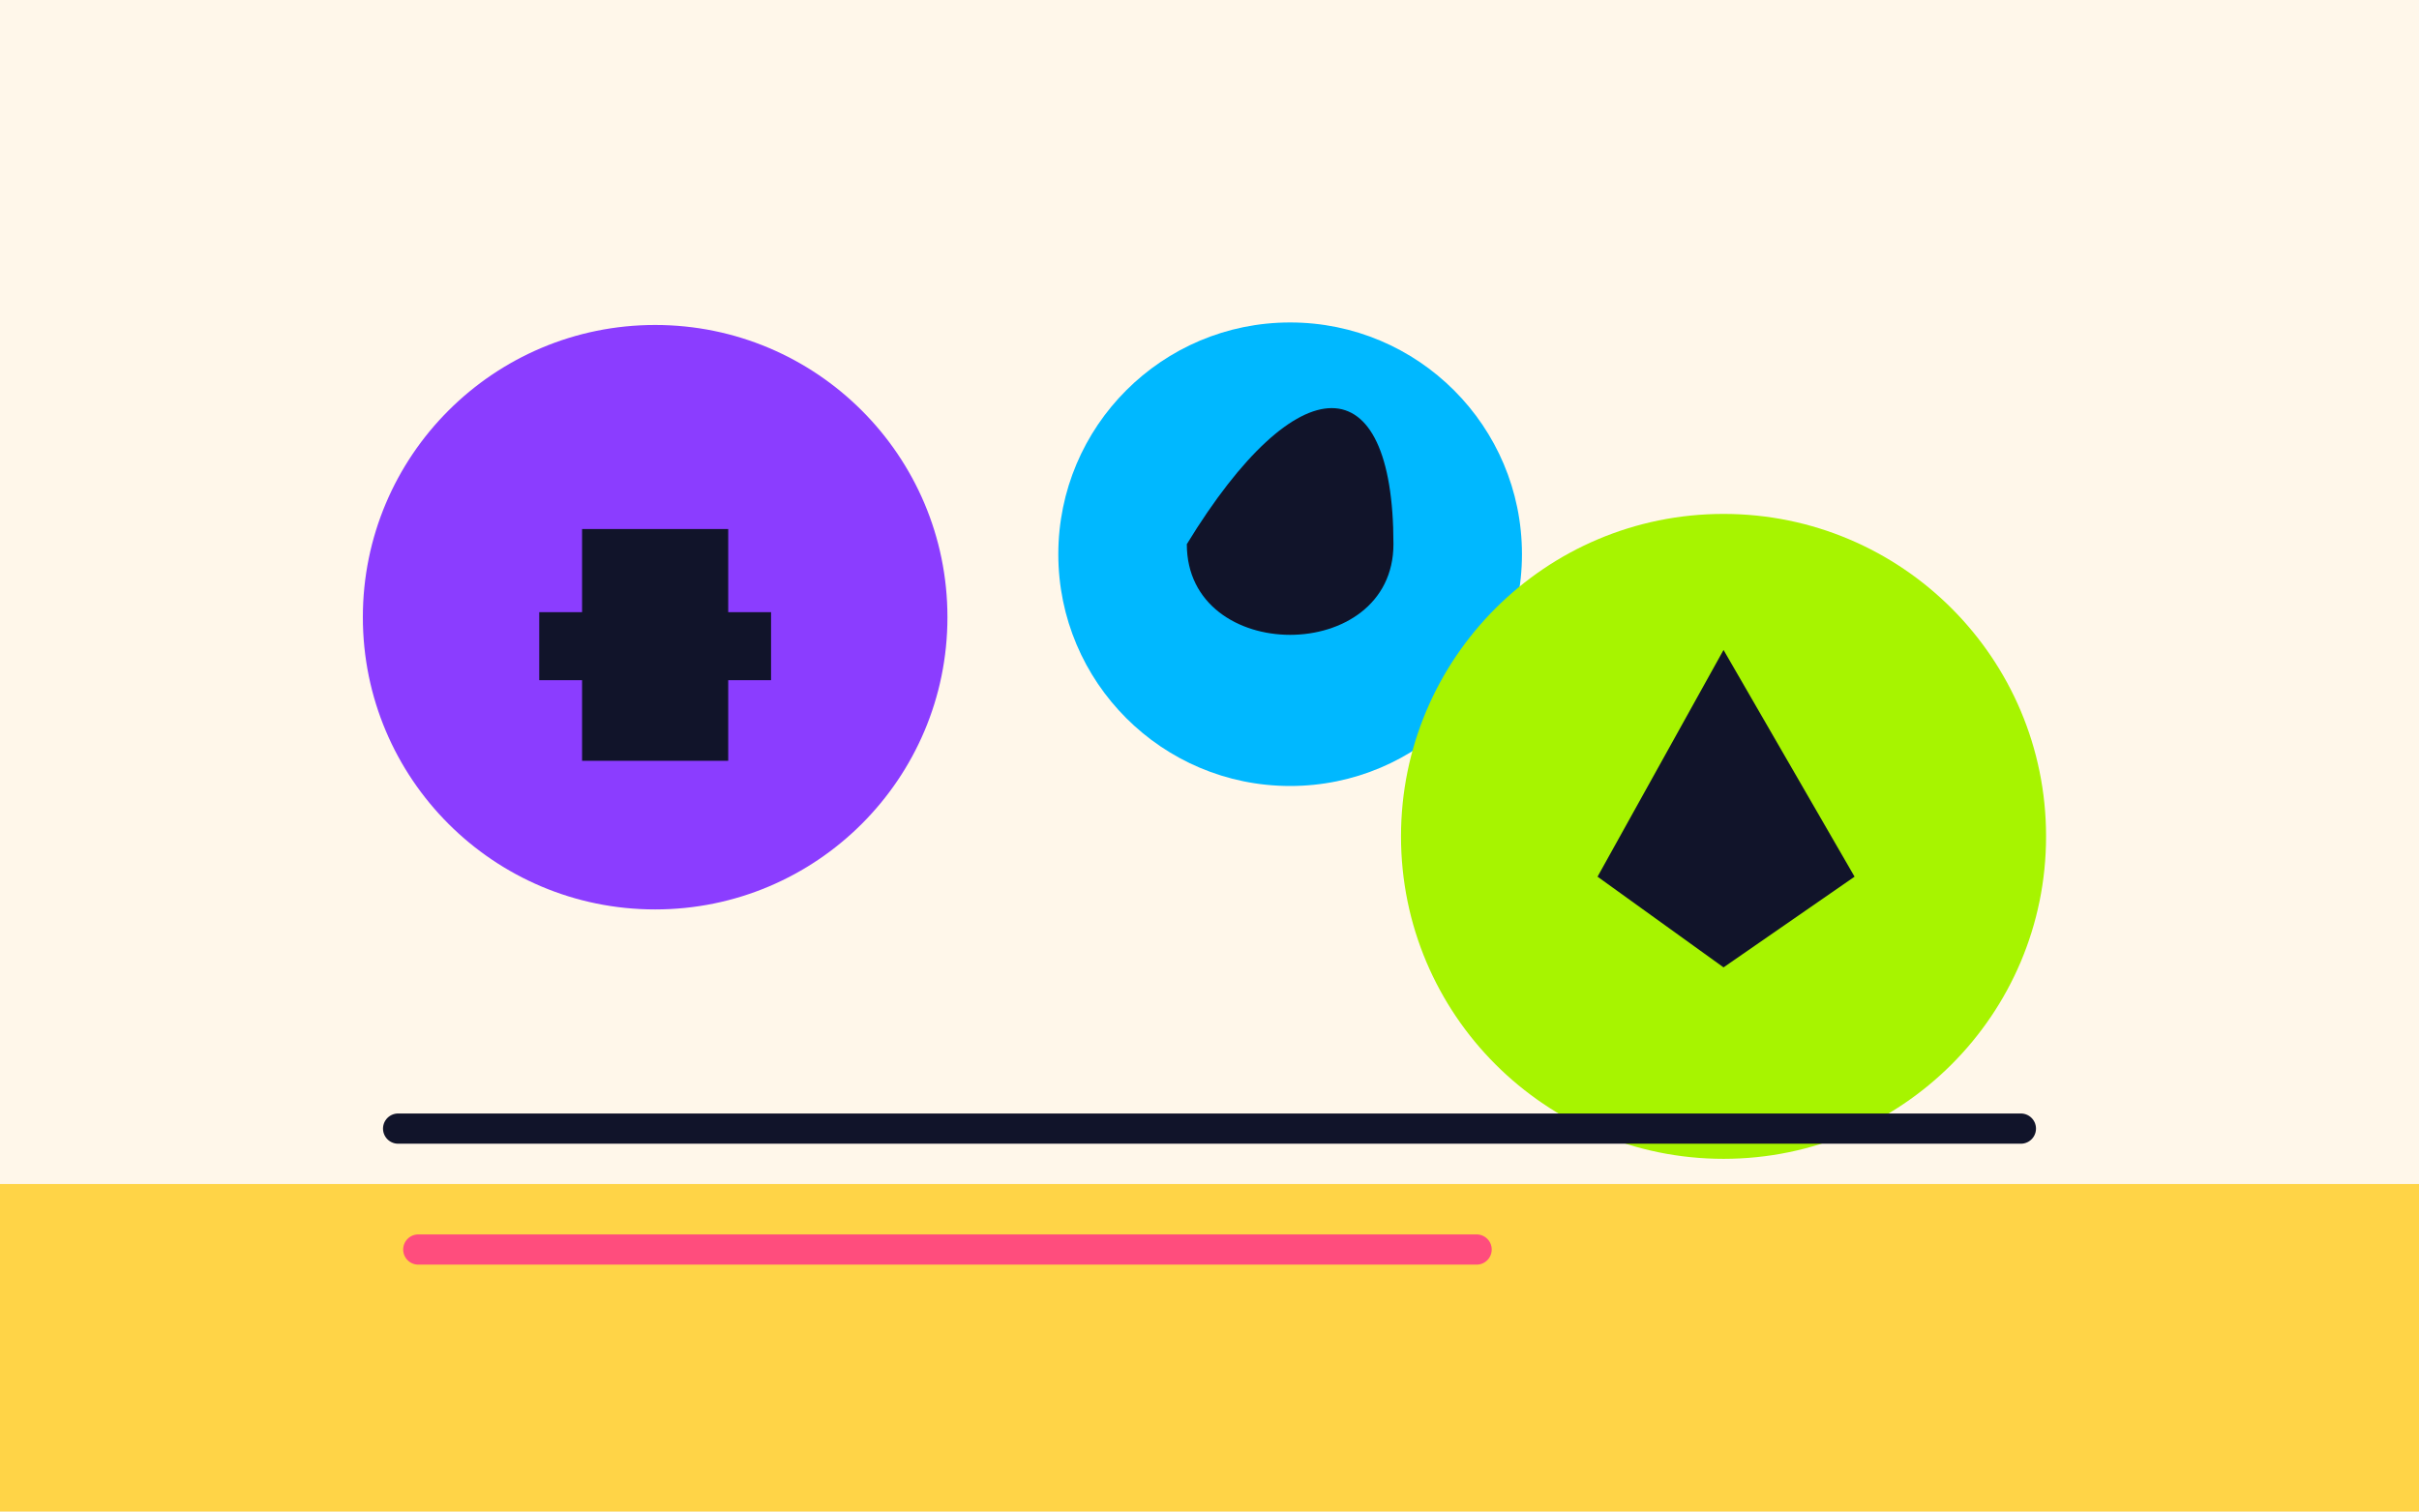
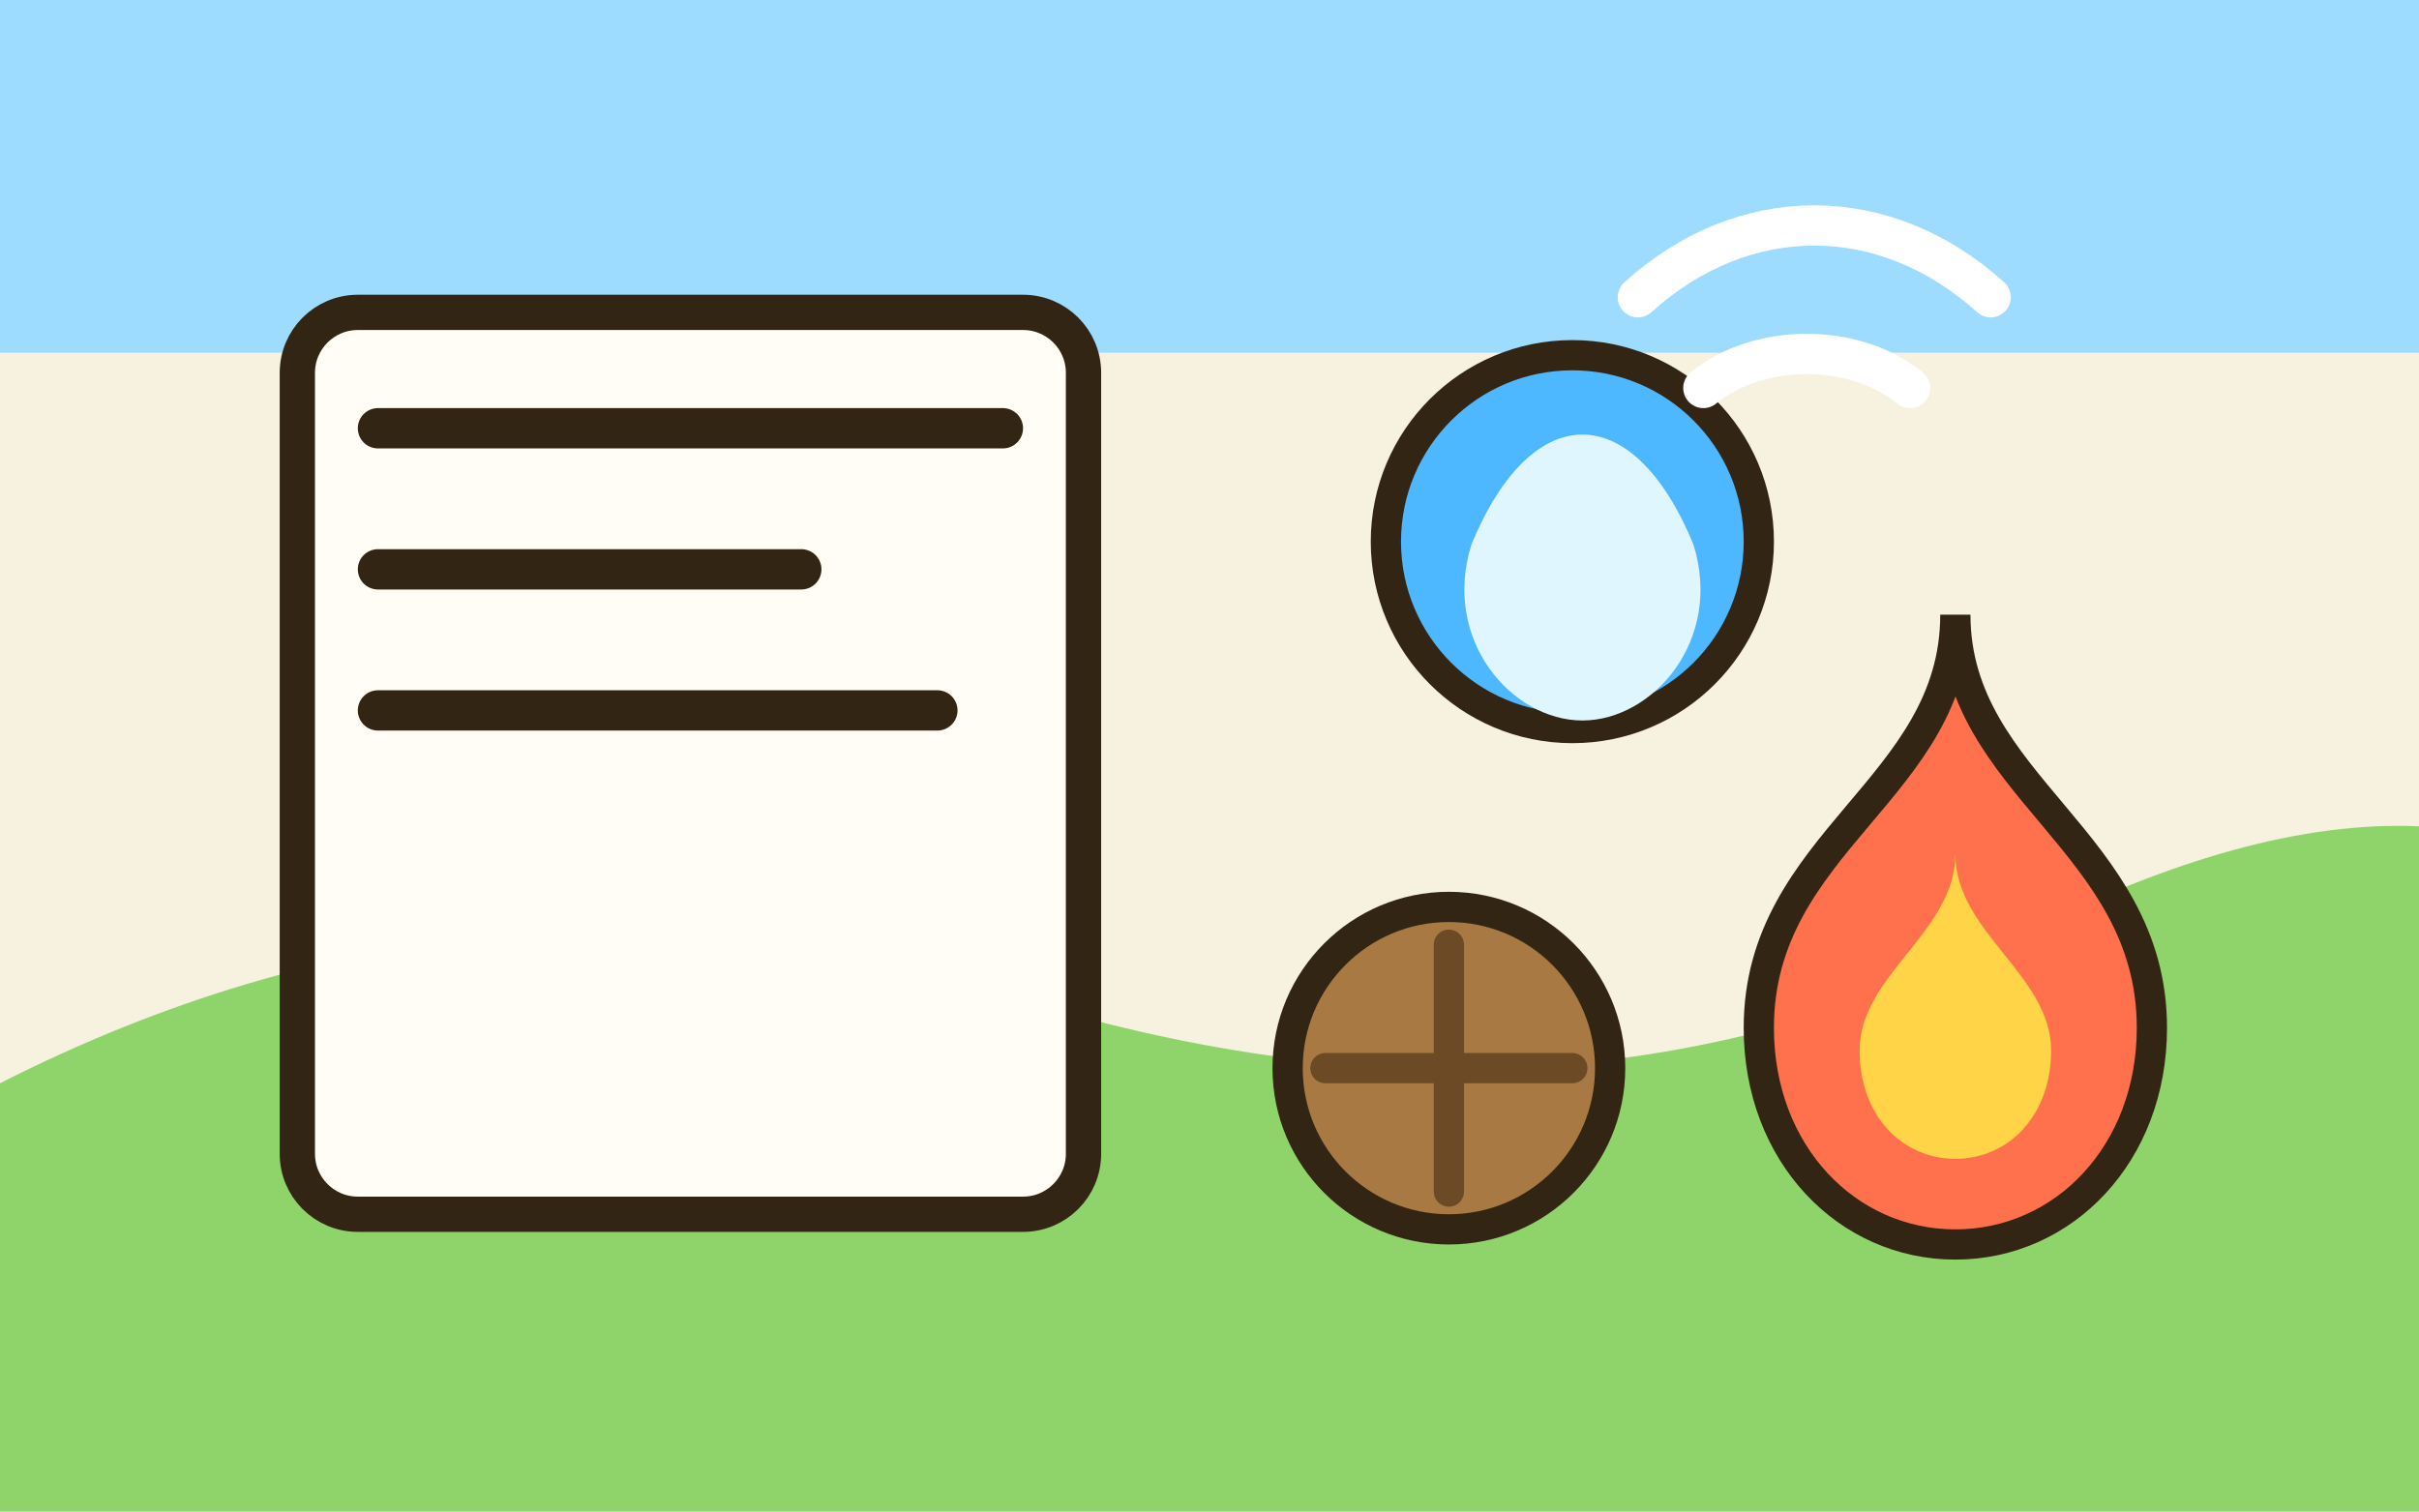
<svg xmlns="http://www.w3.org/2000/svg" viewBox="0 0 960 600" role="img" aria-labelledby="title desc">
-   <rect width="960" height="600" fill="#fff7ea" />
-   <path d="M0 470h960v130H0z" fill="#ffd447" />
-   <circle cx="260" cy="245" r="116" fill="#8b3dff" />
-   <circle cx="512" cy="220" r="92" fill="#00b8ff" />
-   <circle cx="684" cy="332" r="128" fill="#a7f400" />
-   <path d="M231 210h58v92h-58zM214 243h92v27h-92z" fill="#11142a" />
-   <path d="M471 216c44-72 82-72 82 0 0 48-82 48-82 0z" fill="#11142a" />
-   <path d="M634 348l50-90 52 90-52 36z" fill="#11142a" />
-   <path d="M158 448h644" stroke="#11142a" stroke-width="12" stroke-linecap="round" />
-   <path d="M166 496h420" stroke="#ff4d7d" stroke-width="12" stroke-linecap="round" />
+   <rect width="960" height="600" fill="#f7f1df" />
+   <path d="M0 0h960v140H0z" fill="#9ddcff" />
+   <path d="M0 430c130-66 262-78 396-36 132 42 268 46 408-24 58-29 110-44 156-42v272H0z" fill="#8fd46b" />
+   <rect x="118" y="124" width="312" height="358" rx="24" fill="#fffdf5" stroke="#332514" stroke-width="14" />
+   <path d="M150 170h248M150 226h168M150 282h222" stroke="#332514" stroke-width="16" stroke-linecap="round" />
+   <circle cx="624" cy="215" r="74" fill="#4db7ff" stroke="#332514" stroke-width="12" />
+   <path d="M584 216c24-58 64-58 88 0 12 38-16 70-44 70s-56-32-44-70z" fill="#dff6ff" />
+   <path d="M698 408c0-74 78-95 78-164 0 68 78 90 78 164 0 50-35 86-78 86s-78-36-78-86z" fill="#ff714c" stroke="#332514" stroke-width="12" />
+   <path d="M738 417c0-30 38-47 38-78 0 31 38 48 38 78 0 26-17 43-38 43s-38-17-38-43z" fill="#ffd447" />
+   <circle cx="575" cy="424" r="64" fill="#a87942" stroke="#332514" stroke-width="12" />
+   <path d="M526 424h98M575 375v98" stroke="#6b4a25" stroke-width="12" stroke-linecap="round" />
+   <path d="M650 118c42-38 98-38 140 0M676 154c22-18 60-18 82 0" fill="none" stroke="#ffffff" stroke-width="16" stroke-linecap="round" />
</svg>
